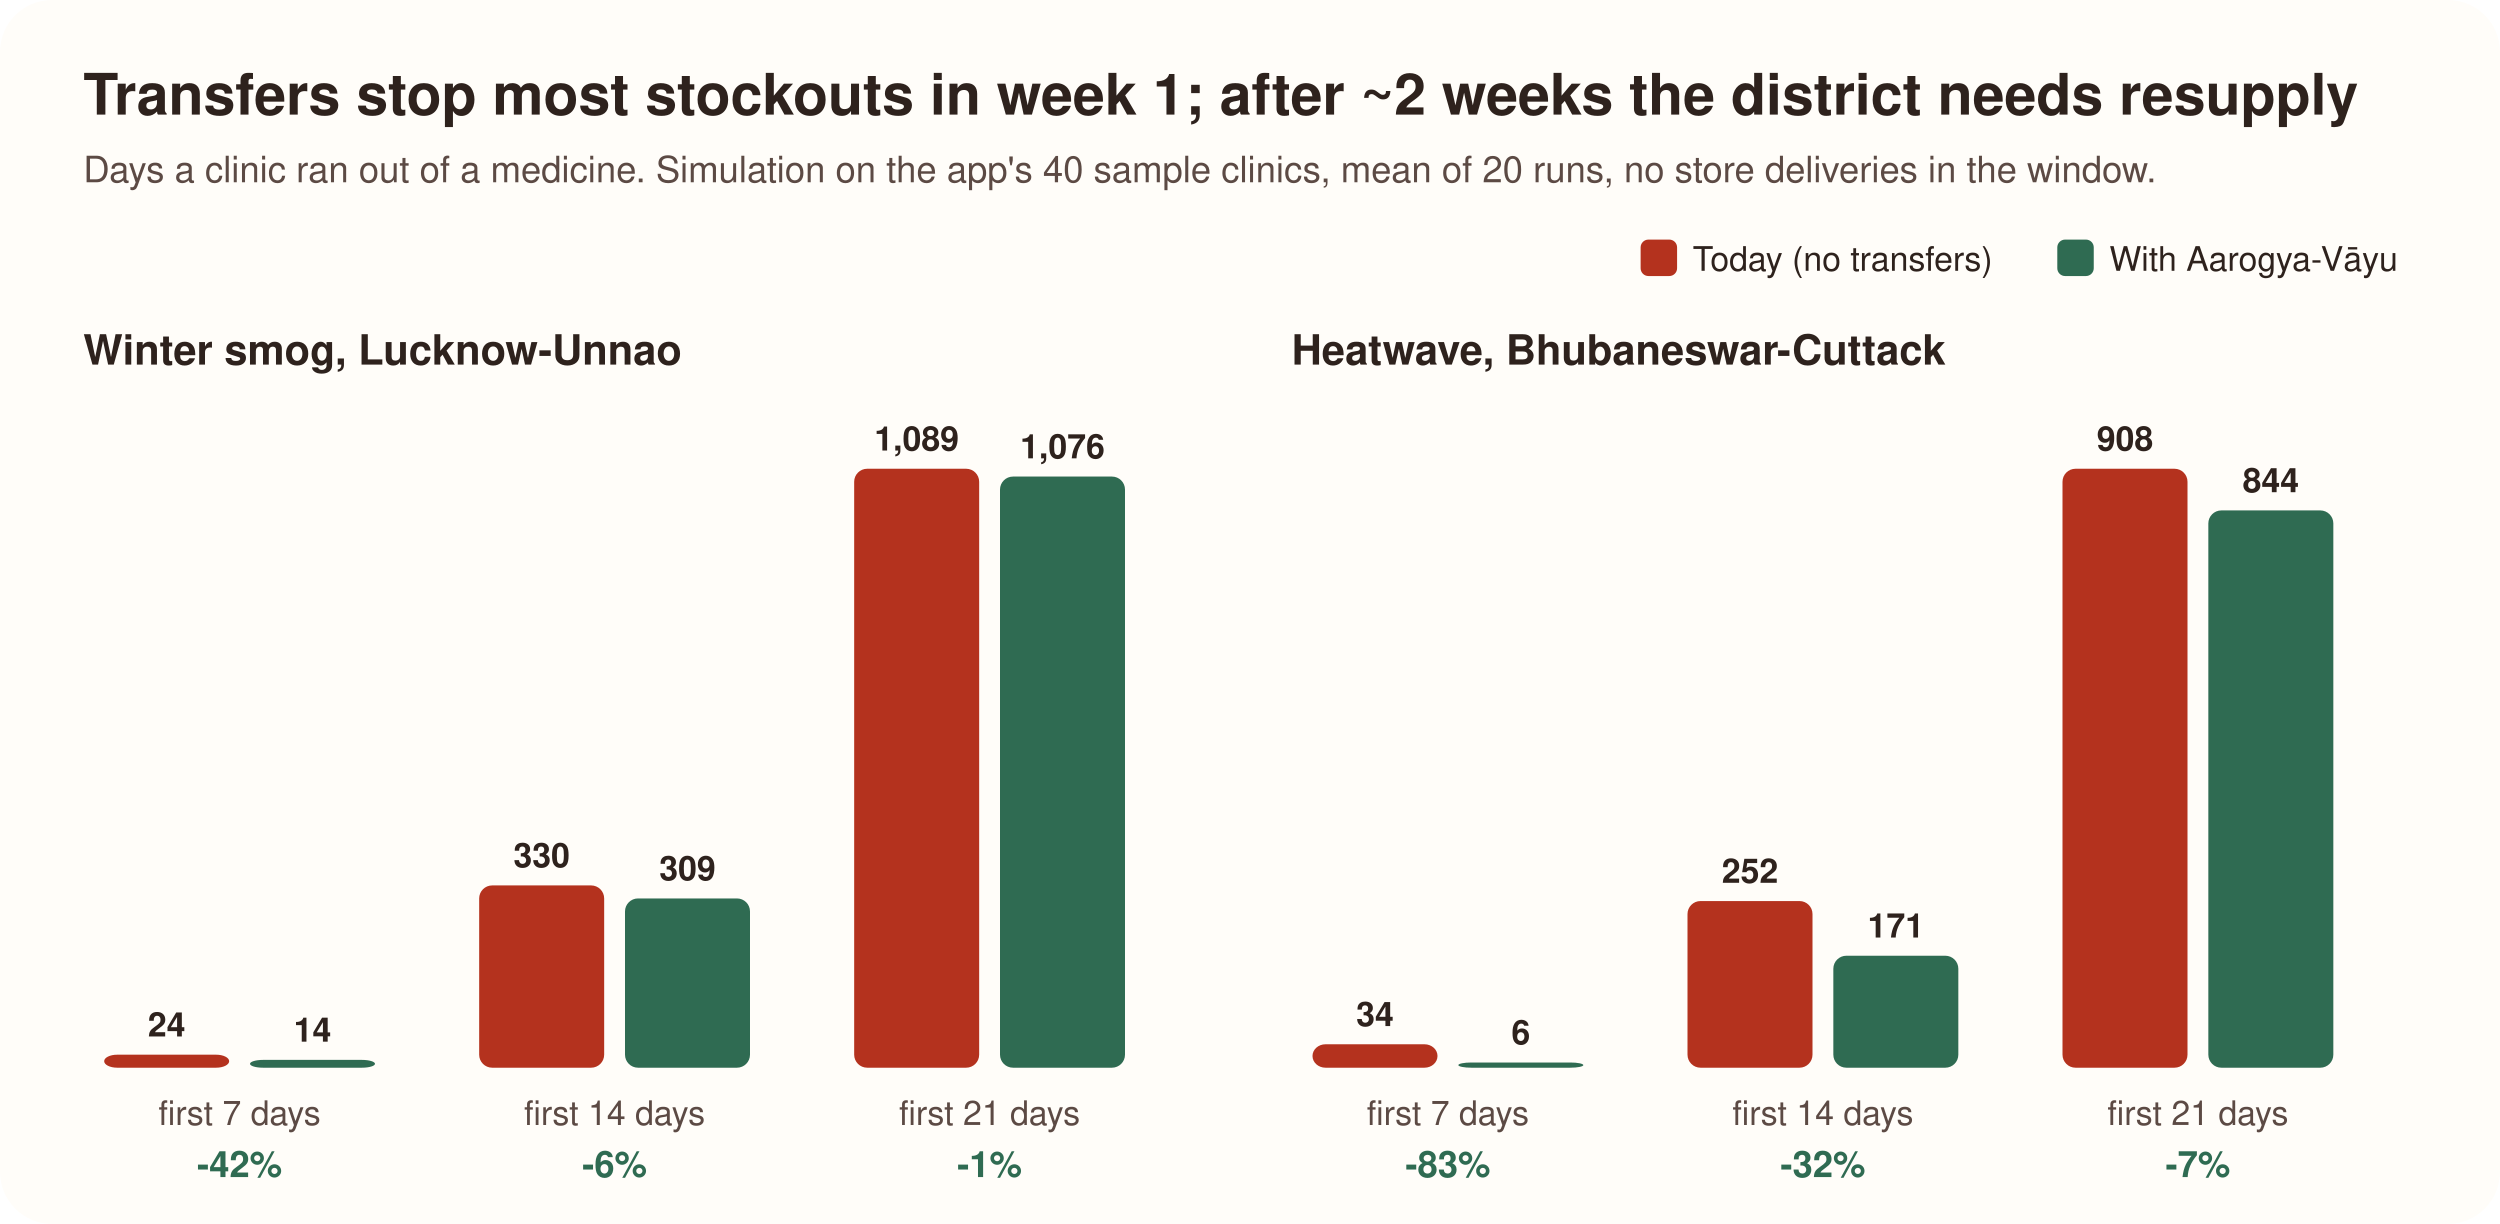
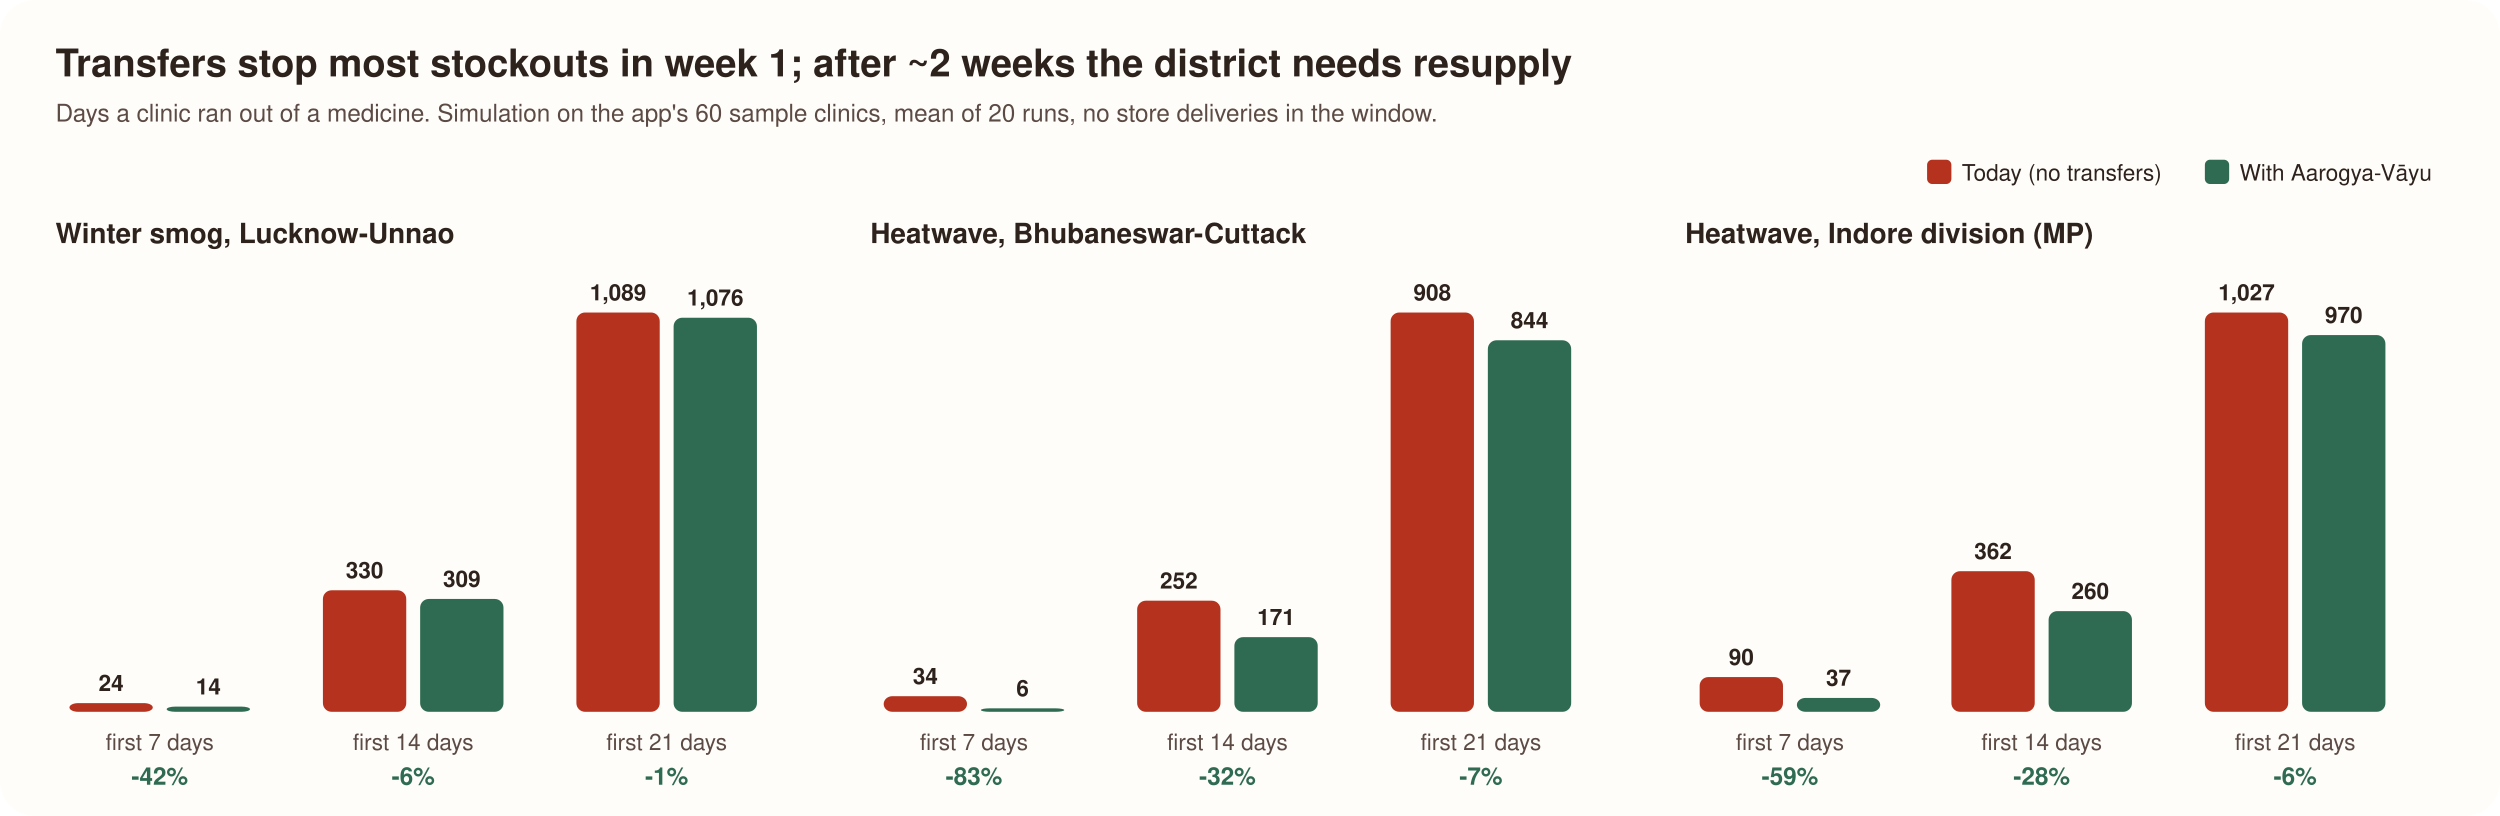
- <svg xmlns="http://www.w3.org/2000/svg" width="960" height="470" viewBox="0 0 960 470" font-family="Segoe UI,Helvetica,Arial,sans-serif">
-   <rect width="960" height="470" rx="20" fill="#FFFDF9" />
+ <svg xmlns="http://www.w3.org/2000/svg" width="1440" height="470" viewBox="0 0 1440 470" font-family="Segoe UI,Helvetica,Arial,sans-serif">
+   <rect width="1440" height="470" rx="20" fill="#FFFDF9" />
  <text x="32" y="44" font-size="22" font-weight="800" fill="#2E221D">Transfers stop most stockouts in week 1; after ~2 weeks the district needs resupply</text>
-   <text x="32" y="70" font-size="14" fill="#5C4A44">Days a clinic ran out of a medicine. Simulation on the app's 40 sample clinics, mean of 20 runs, no store deliveries in the window.</text>
-   <rect x="630" y="92" width="14" height="14" rx="3" fill="#B4321E" />
-   <text x="650" y="104" font-size="13" fill="#2E221D">Today (no transfers)</text>
-   <rect x="790" y="92" width="14" height="14" rx="3" fill="#2F6B52" />
-   <text x="810" y="104" font-size="13" fill="#2E221D">With Aarogya-Vāyu</text>
+   <text x="32" y="70" font-size="14" fill="#5C4A44">Days a clinic ran out of a medicine. Simulation on the app's 60 sample clinics, mean of 20 runs, no store deliveries in the window.</text>
+   <rect x="1110" y="92" width="14" height="14" rx="3" fill="#B4321E" />
+   <text x="1130" y="104" font-size="13" fill="#2E221D">Today (no transfers)</text>
+   <rect x="1270" y="92" width="14" height="14" rx="3" fill="#2F6B52" />
+   <text x="1290" y="104" font-size="13" fill="#2E221D">With Aarogya-Vāyu</text>
  <text x="32.0" y="140" font-size="16" font-weight="700" fill="#2E221D">Winter smog, Lucknow-Unnao</text>
  <rect x="40" y="405" width="48" height="5" rx="5" fill="#B4321E" />
  <text x="64" y="398" text-anchor="middle" font-size="13" font-weight="800" fill="#2E221D">24</text>
  <rect x="96" y="407" width="48" height="3" rx="5" fill="#2F6B52" />
  <text x="120" y="400" text-anchor="middle" font-size="13" font-weight="800" fill="#2E221D">14</text>
  <text x="92" y="432" text-anchor="middle" font-size="13" fill="#5C4A44">first 7 days</text>
  <text x="92" y="452" text-anchor="middle" font-size="14" font-weight="800" fill="#2F6B52">-42%</text>
-   <rect x="184" y="340" width="48" height="70" rx="5" fill="#B4321E" />
-   <text x="208" y="333" text-anchor="middle" font-size="13" font-weight="800" fill="#2E221D">330</text>
-   <rect x="240" y="345" width="48" height="65" rx="5" fill="#2F6B52" />
-   <text x="264" y="338" text-anchor="middle" font-size="13" font-weight="800" fill="#2E221D">309</text>
-   <text x="236" y="432" text-anchor="middle" font-size="13" fill="#5C4A44">first 14 days</text>
-   <text x="236" y="452" text-anchor="middle" font-size="14" font-weight="800" fill="#2F6B52">-6%</text>
-   <rect x="328" y="180" width="48" height="230" rx="5" fill="#B4321E" />
-   <text x="352" y="173" text-anchor="middle" font-size="13" font-weight="800" fill="#2E221D">1,089</text>
-   <rect x="384" y="183" width="48" height="227" rx="5" fill="#2F6B52" />
-   <text x="408" y="176" text-anchor="middle" font-size="13" font-weight="800" fill="#2E221D">1,076</text>
-   <text x="380" y="432" text-anchor="middle" font-size="13" fill="#5C4A44">first 21 days</text>
-   <text x="380" y="452" text-anchor="middle" font-size="14" font-weight="800" fill="#2F6B52">-1%</text>
-   <text x="496.0" y="140" font-size="16" font-weight="700" fill="#2E221D">Heatwave, Bhubaneswar-Cuttack</text>
-   <rect x="504" y="401" width="48" height="9" rx="5" fill="#B4321E" />
-   <text x="528" y="394" text-anchor="middle" font-size="13" font-weight="800" fill="#2E221D">34</text>
-   <rect x="560" y="408" width="48" height="2" rx="5" fill="#2F6B52" />
-   <text x="584" y="401" text-anchor="middle" font-size="13" font-weight="800" fill="#2E221D">6</text>
-   <text x="556" y="432" text-anchor="middle" font-size="13" fill="#5C4A44">first 7 days</text>
-   <text x="556" y="452" text-anchor="middle" font-size="14" font-weight="800" fill="#2F6B52">-83%</text>
-   <rect x="648" y="346" width="48" height="64" rx="5" fill="#B4321E" />
-   <text x="672" y="339" text-anchor="middle" font-size="13" font-weight="800" fill="#2E221D">252</text>
-   <rect x="704" y="367" width="48" height="43" rx="5" fill="#2F6B52" />
-   <text x="728" y="360" text-anchor="middle" font-size="13" font-weight="800" fill="#2E221D">171</text>
-   <text x="700" y="432" text-anchor="middle" font-size="13" fill="#5C4A44">first 14 days</text>
-   <text x="700" y="452" text-anchor="middle" font-size="14" font-weight="800" fill="#2F6B52">-32%</text>
-   <rect x="792" y="180" width="48" height="230" rx="5" fill="#B4321E" />
-   <text x="816" y="173" text-anchor="middle" font-size="13" font-weight="800" fill="#2E221D">908</text>
-   <rect x="848" y="196" width="48" height="214" rx="5" fill="#2F6B52" />
-   <text x="872" y="189" text-anchor="middle" font-size="13" font-weight="800" fill="#2E221D">844</text>
-   <text x="844" y="432" text-anchor="middle" font-size="13" fill="#5C4A44">first 21 days</text>
-   <text x="844" y="452" text-anchor="middle" font-size="14" font-weight="800" fill="#2F6B52">-7%</text>
+   <rect x="186" y="340" width="48" height="70" rx="5" fill="#B4321E" />
+   <text x="210" y="333" text-anchor="middle" font-size="13" font-weight="800" fill="#2E221D">330</text>
+   <rect x="242" y="345" width="48" height="65" rx="5" fill="#2F6B52" />
+   <text x="266" y="338" text-anchor="middle" font-size="13" font-weight="800" fill="#2E221D">309</text>
+   <text x="238" y="432" text-anchor="middle" font-size="13" fill="#5C4A44">first 14 days</text>
+   <text x="238" y="452" text-anchor="middle" font-size="14" font-weight="800" fill="#2F6B52">-6%</text>
+   <rect x="332" y="180" width="48" height="230" rx="5" fill="#B4321E" />
+   <text x="356" y="173" text-anchor="middle" font-size="13" font-weight="800" fill="#2E221D">1,089</text>
+   <rect x="388" y="183" width="48" height="227" rx="5" fill="#2F6B52" />
+   <text x="412" y="176" text-anchor="middle" font-size="13" font-weight="800" fill="#2E221D">1,076</text>
+   <text x="384" y="432" text-anchor="middle" font-size="13" fill="#5C4A44">first 21 days</text>
+   <text x="384" y="452" text-anchor="middle" font-size="14" font-weight="800" fill="#2F6B52">-1%</text>
+   <text x="501.333" y="140" font-size="16" font-weight="700" fill="#2E221D">Heatwave, Bhubaneswar-Cuttack</text>
+   <rect x="509" y="401" width="48" height="9" rx="5" fill="#B4321E" />
+   <text x="533" y="394" text-anchor="middle" font-size="13" font-weight="800" fill="#2E221D">34</text>
+   <rect x="565" y="408" width="48" height="2" rx="5" fill="#2F6B52" />
+   <text x="589" y="401" text-anchor="middle" font-size="13" font-weight="800" fill="#2E221D">6</text>
+   <text x="561" y="432" text-anchor="middle" font-size="13" fill="#5C4A44">first 7 days</text>
+   <text x="561" y="452" text-anchor="middle" font-size="14" font-weight="800" fill="#2F6B52">-83%</text>
+   <rect x="655" y="346" width="48" height="64" rx="5" fill="#B4321E" />
+   <text x="679" y="339" text-anchor="middle" font-size="13" font-weight="800" fill="#2E221D">252</text>
+   <rect x="711" y="367" width="48" height="43" rx="5" fill="#2F6B52" />
+   <text x="735" y="360" text-anchor="middle" font-size="13" font-weight="800" fill="#2E221D">171</text>
+   <text x="707" y="432" text-anchor="middle" font-size="13" fill="#5C4A44">first 14 days</text>
+   <text x="707" y="452" text-anchor="middle" font-size="14" font-weight="800" fill="#2F6B52">-32%</text>
+   <rect x="801" y="180" width="48" height="230" rx="5" fill="#B4321E" />
+   <text x="825" y="173" text-anchor="middle" font-size="13" font-weight="800" fill="#2E221D">908</text>
+   <rect x="857" y="196" width="48" height="214" rx="5" fill="#2F6B52" />
+   <text x="881" y="189" text-anchor="middle" font-size="13" font-weight="800" fill="#2E221D">844</text>
+   <text x="853" y="432" text-anchor="middle" font-size="13" fill="#5C4A44">first 21 days</text>
+   <text x="853" y="452" text-anchor="middle" font-size="14" font-weight="800" fill="#2F6B52">-7%</text>
+   <text x="970.667" y="140" font-size="16" font-weight="700" fill="#2E221D">Heatwave, Indore division (MP)</text>
+   <rect x="979" y="390" width="48" height="20" rx="5" fill="#B4321E" />
+   <text x="1003" y="383" text-anchor="middle" font-size="13" font-weight="800" fill="#2E221D">90</text>
+   <rect x="1035" y="402" width="48" height="8" rx="5" fill="#2F6B52" />
+   <text x="1059" y="395" text-anchor="middle" font-size="13" font-weight="800" fill="#2E221D">37</text>
+   <text x="1031" y="432" text-anchor="middle" font-size="13" fill="#5C4A44">first 7 days</text>
+   <text x="1031" y="452" text-anchor="middle" font-size="14" font-weight="800" fill="#2F6B52">-59%</text>
+   <rect x="1124" y="329" width="48" height="81" rx="5" fill="#B4321E" />
+   <text x="1148" y="322" text-anchor="middle" font-size="13" font-weight="800" fill="#2E221D">362</text>
+   <rect x="1180" y="352" width="48" height="58" rx="5" fill="#2F6B52" />
+   <text x="1204" y="345" text-anchor="middle" font-size="13" font-weight="800" fill="#2E221D">260</text>
+   <text x="1176" y="432" text-anchor="middle" font-size="13" fill="#5C4A44">first 14 days</text>
+   <text x="1176" y="452" text-anchor="middle" font-size="14" font-weight="800" fill="#2F6B52">-28%</text>
+   <rect x="1270" y="180" width="48" height="230" rx="5" fill="#B4321E" />
+   <text x="1294" y="173" text-anchor="middle" font-size="13" font-weight="800" fill="#2E221D">1,027</text>
+   <rect x="1326" y="193" width="48" height="217" rx="5" fill="#2F6B52" />
+   <text x="1350" y="186" text-anchor="middle" font-size="13" font-weight="800" fill="#2E221D">970</text>
+   <text x="1322" y="432" text-anchor="middle" font-size="13" fill="#5C4A44">first 21 days</text>
+   <text x="1322" y="452" text-anchor="middle" font-size="14" font-weight="800" fill="#2F6B52">-6%</text>
</svg>
